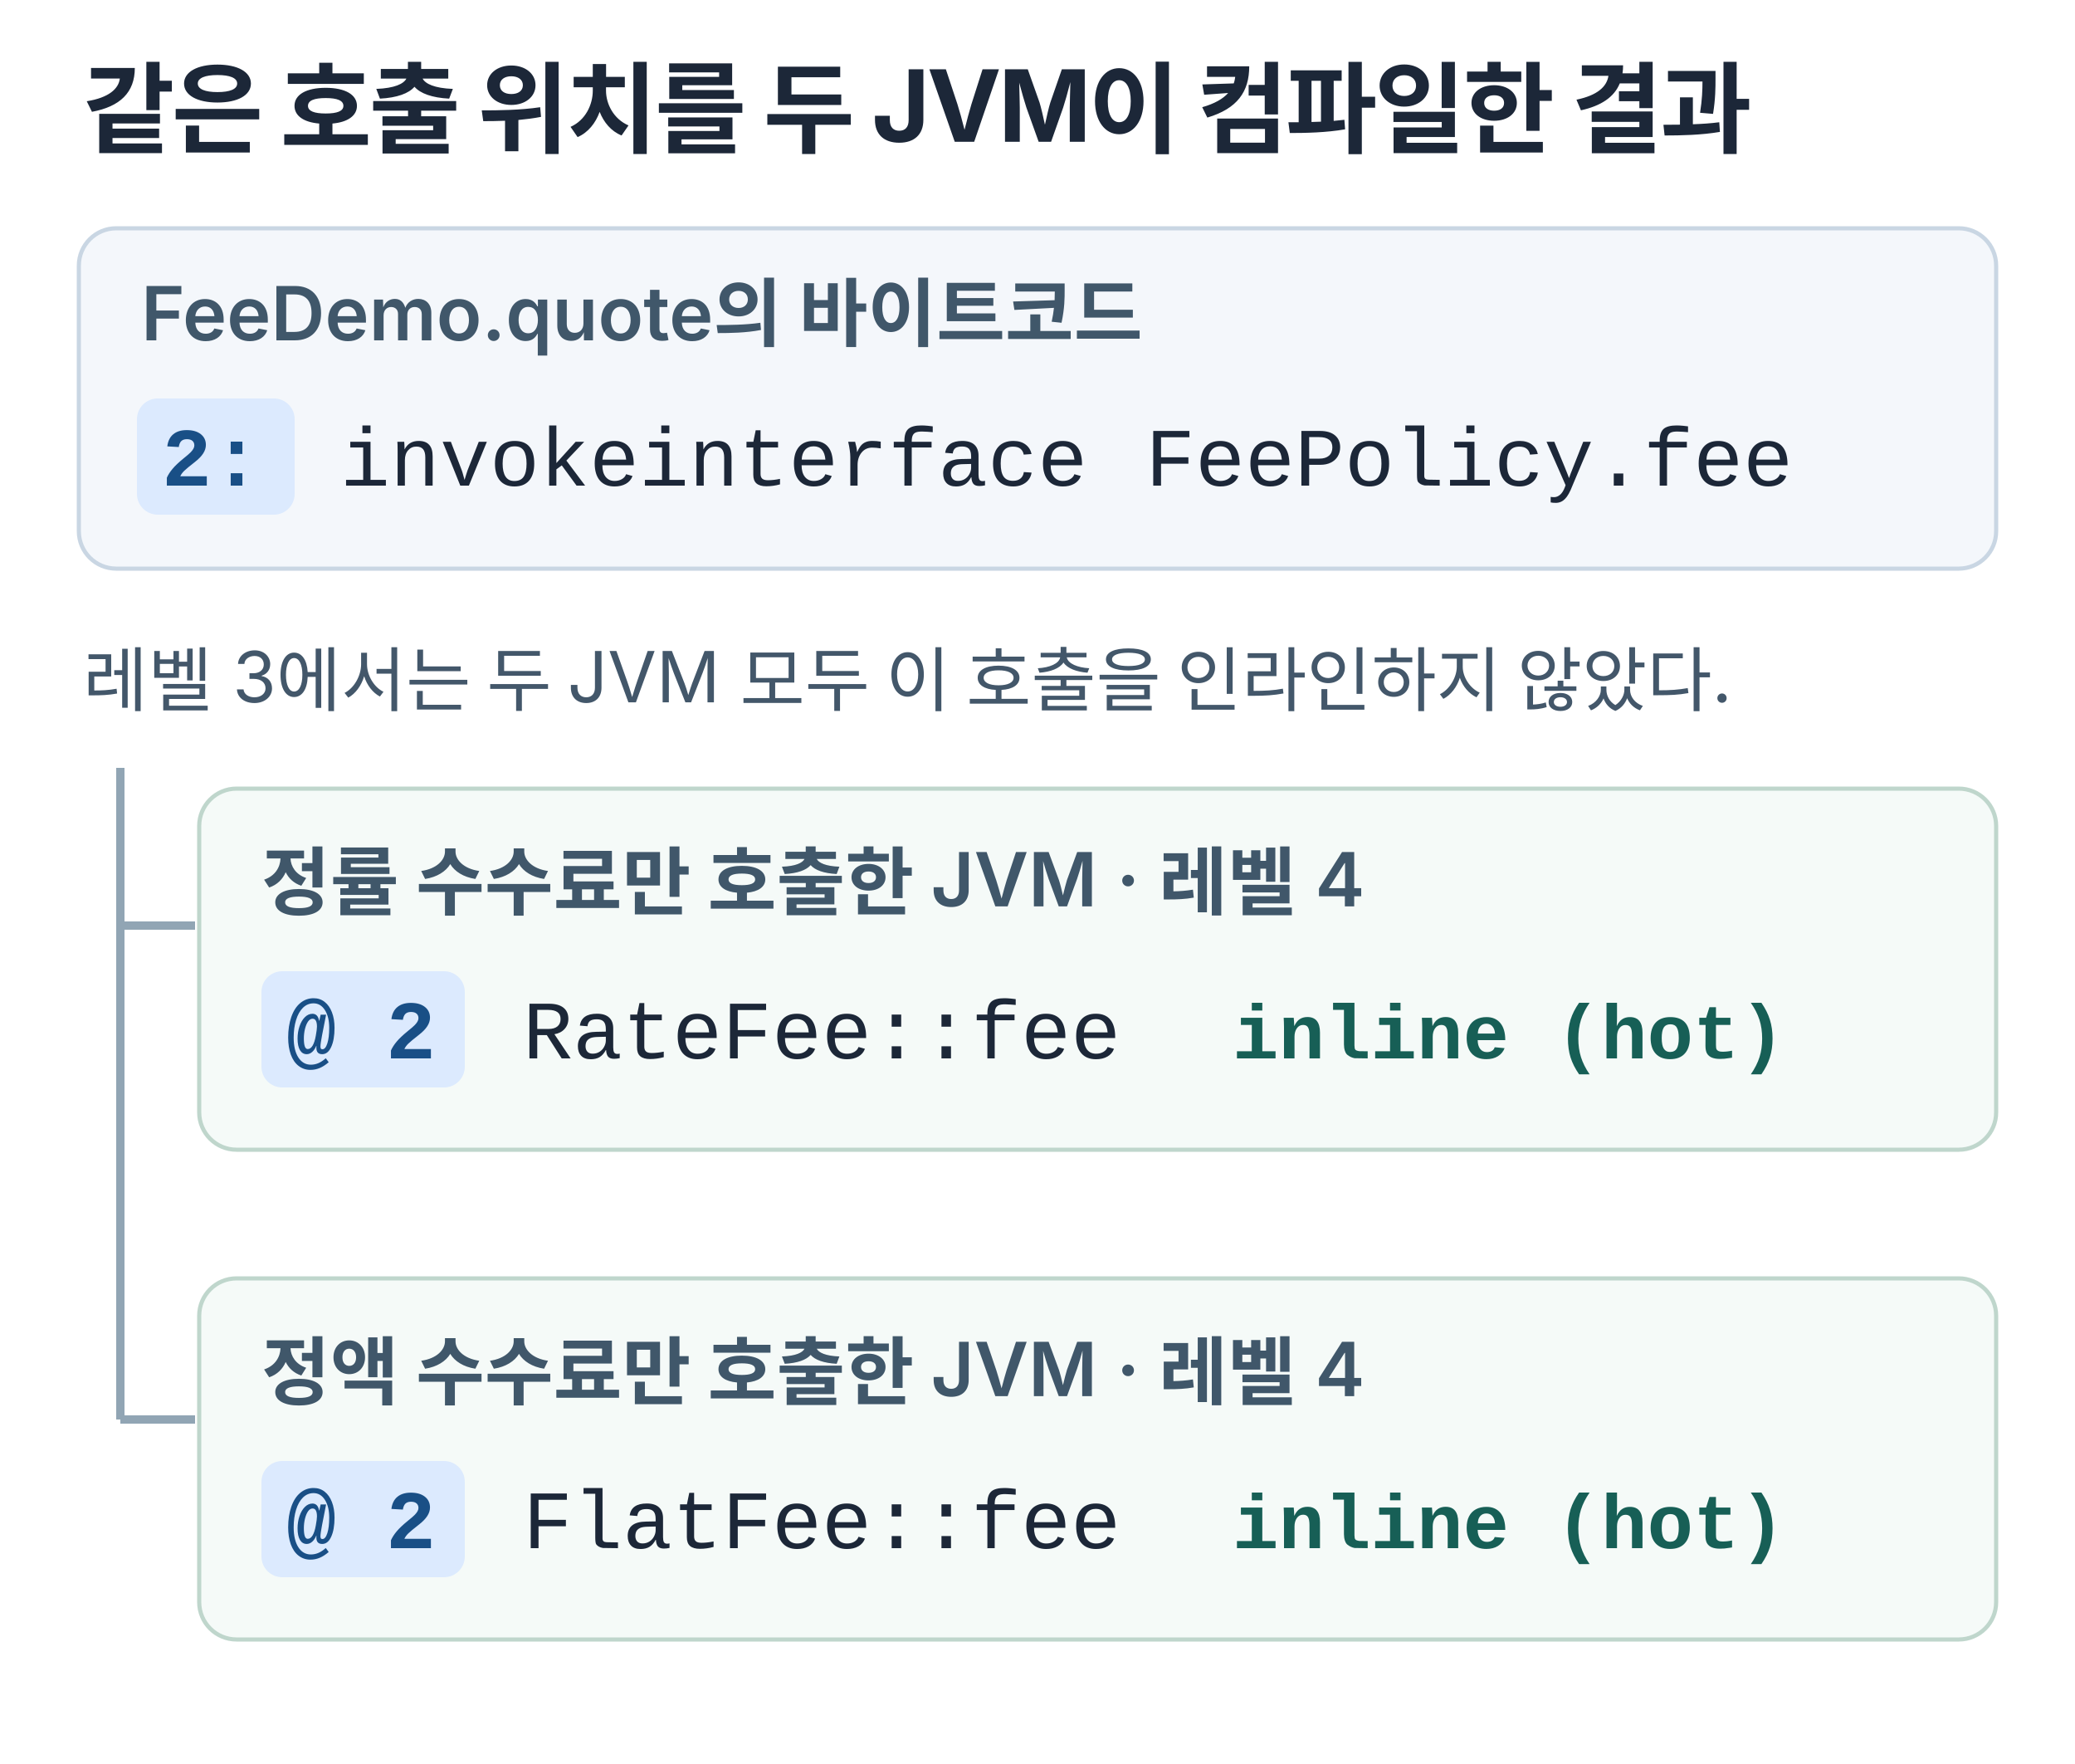
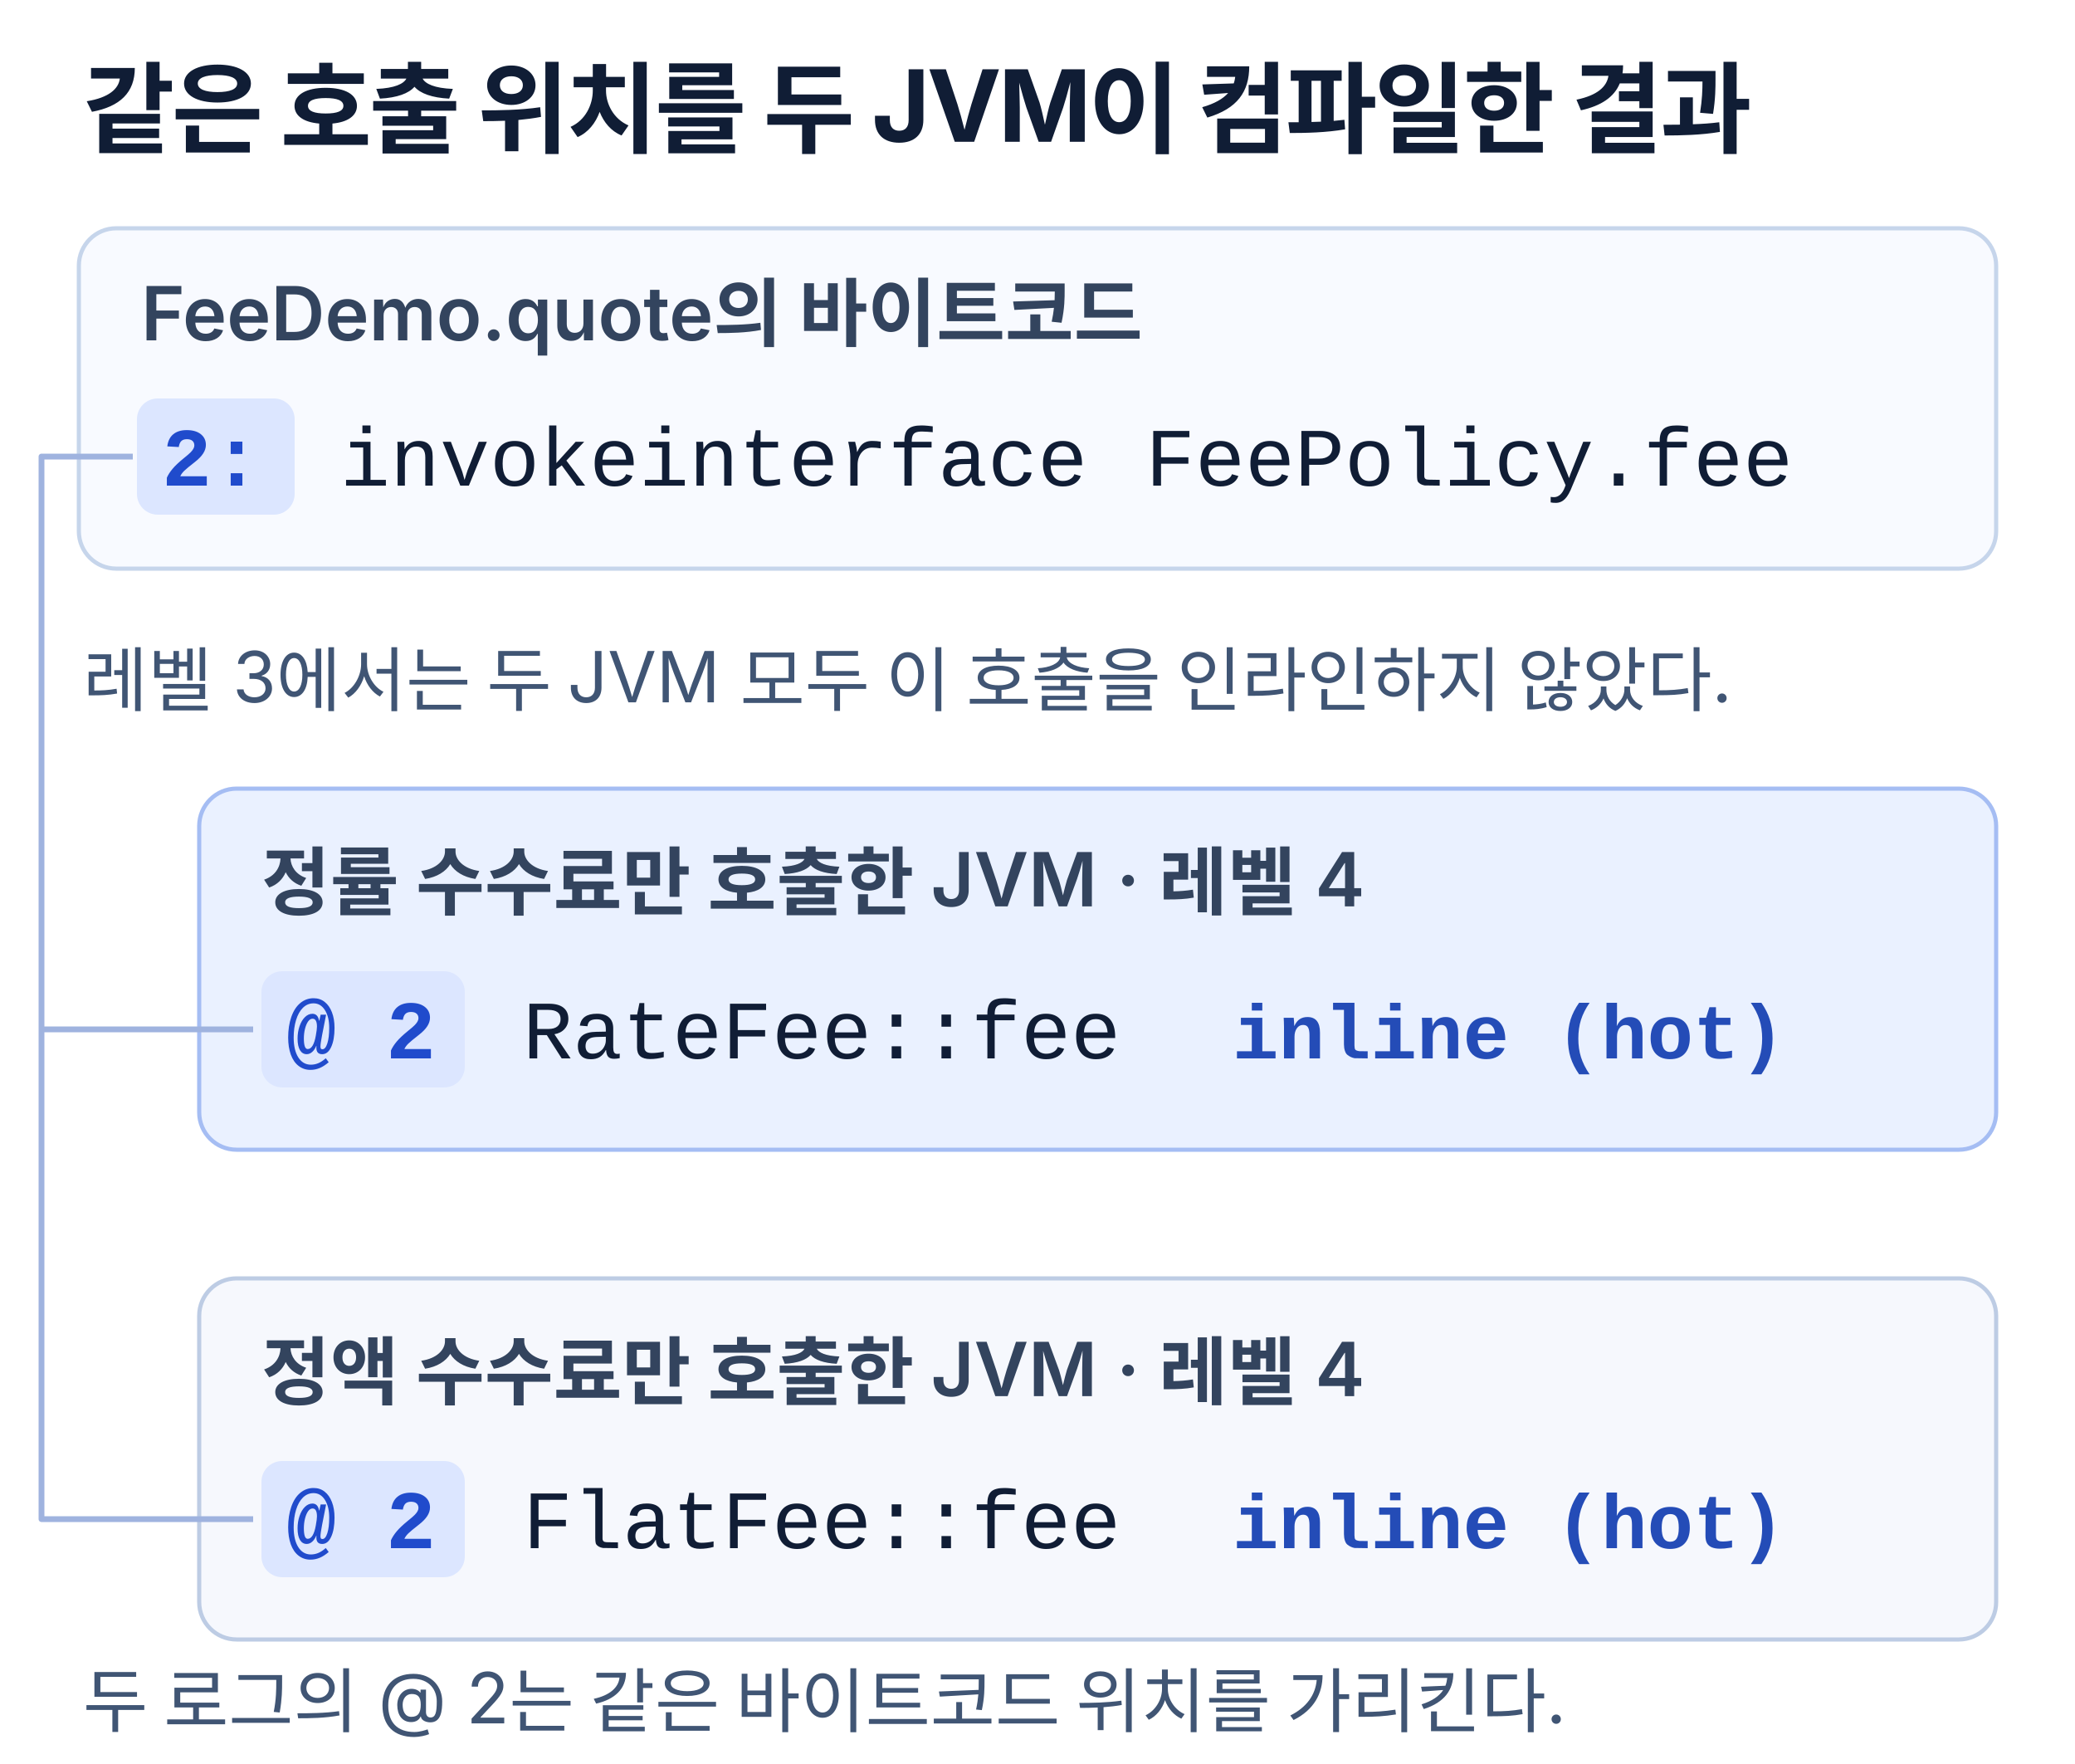
<svg xmlns="http://www.w3.org/2000/svg" viewBox="0 0 500 425" role="img" aria-labelledby="title desc">
  <style>
-     text { font-family: Pretendard, -apple-system, BlinkMacSystemFont, "Noto Sans KR", sans-serif; fill: #1c2738; }
+     text { font-family: Pretendard, -apple-system, BlinkMacSystemFont, "Noto Sans KR", sans-serif; fill: #101d35; }
    .title { font-size: 24px; font-weight: 750; letter-spacing: -.7px; }
-     .label { font-size: 18px; font-weight: 600; fill: #40576a; }
+     .label { font-size: 18px; font-weight: 600; fill: #33445e; }
    .code text { font-family: "SFMono-Regular", Consolas, "Liberation Mono", monospace; font-size: 20px; }
-     .offset { font-weight: 700; fill: #194f86; }
-     .code .result { font-size: 18.5px; font-weight: 650; fill: #175f56; }
-     .note { font-size: 17px; fill: #43576a; }
+     .offset { font-weight: 700; fill: #204bcc; }
+     .code .result { font-size: 18.5px; font-weight: 650; fill: #244cb7; }
+     .note { font-size: 17px; fill: #405574; }
+     .location { stroke: #2455df; stroke-width: 2.4; stroke-opacity: 0; }
+     .branches { fill: none; stroke: #9fb3df; stroke-width: 1.4; stroke-linejoin: round; }
+     @media (prefers-reduced-motion: no-preference) {
+       .source-location { animation: read-bytecode 7s linear infinite; }
+       .log-location { animation: match-logs 7s linear infinite; }
+       .branches { animation: link-locations 7s linear infinite; }
+     }
+     @keyframes read-bytecode {
+       0%, 28%, 100% { stroke-opacity: 1; }
+       40%, 86% { stroke-opacity: .2; }
+     }
+     @keyframes match-logs {
+       0%, 28%, 100% { stroke-opacity: 0; }
+       40%, 86% { stroke-opacity: 1; }
+     }
+     @keyframes link-locations {
+       0%, 28%, 100% { stroke: #9fb3df; }
+       40%, 86% { stroke: #4872ce; }
+     }
  </style>
  <rect width="500" height="425" fill="#fff" />
  <text x="20" y="35" class="title">같은 호출 위치를 두 JVM이 컴파일한 결과</text>
-   <rect x="19" y="55" width="462" height="82" rx="9" fill="#f4f7fb" stroke="#c9d6e3" />
+   <rect x="19" y="55" width="462" height="82" rx="9" fill="#f8faff" stroke="#c6d5eb" />
  <text x="34" y="82" class="label">FeeDemo.quote의 바이트코드</text>
-   <rect x="33" y="96" width="38" height="28" rx="5" fill="#dceafe" />
+   <rect class="location source-location" x="33" y="96" width="38" height="28" rx="5" fill="#dce6ff" />
  <g class="code">
    <text x="39" y="117" class="offset">2:</text>
    <text x="82" y="117">invokeinterface</text>
    <text x="276" y="117">FeePolicy.fee</text>
  </g>
  <text x="20" y="170" class="note">레벨 3에서는 두 JVM 모두 이 호출을 인라인하지 않았다.</text>
-   <path d="M29 185V342 M29 223H47 M29 342H47" fill="none" stroke="#91a5b4" stroke-width="2" />
-   <rect x="48" y="190" width="433" height="87" rx="9" fill="#f5faf8" stroke="#bfd6cc" />
+   <rect x="48" y="190" width="433" height="87" rx="9" fill="#eaf1ff" stroke="#a5bdf3" />
  <text x="63" y="219" class="label">정률 수수료만 호출한 JVM · 레벨 4</text>
-   <rect x="63" y="234" width="49" height="28" rx="5" fill="#dceafe" />
+   <rect class="location log-location" x="63" y="234" width="49" height="28" rx="5" fill="#dce6ff" />
  <g class="code">
    <text x="69" y="255" class="offset">@ 2</text>
    <text x="126" y="255">RateFee::fee</text>
    <text x="297" y="255" class="result">inline (hot)</text>
  </g>
-   <rect x="48" y="308" width="433" height="87" rx="9" fill="#f5faf8" stroke="#bfd6cc" />
+   <rect x="48" y="308" width="433" height="87" rx="9" fill="#f6f8fd" stroke="#bdcce4" />
  <text x="63" y="337" class="label">정액 수수료만 호출한 JVM · 레벨 4</text>
-   <rect x="63" y="352" width="49" height="28" rx="5" fill="#dceafe" />
+   <rect class="location log-location" x="63" y="352" width="49" height="28" rx="5" fill="#dce6ff" />
  <g class="code">
    <text x="69" y="373" class="offset">@ 2</text>
    <text x="126" y="373">FlatFee::fee</text>
    <text x="297" y="373" class="result">inline (hot)</text>
  </g>
+   <path class="branches" d="M32 110H10V366H61 M10 248H61" />
+   <text x="20" y="416" class="note">두 로그의 @ 2는 같은 바이트코드 위치를 가리킨다.</text>
</svg>
